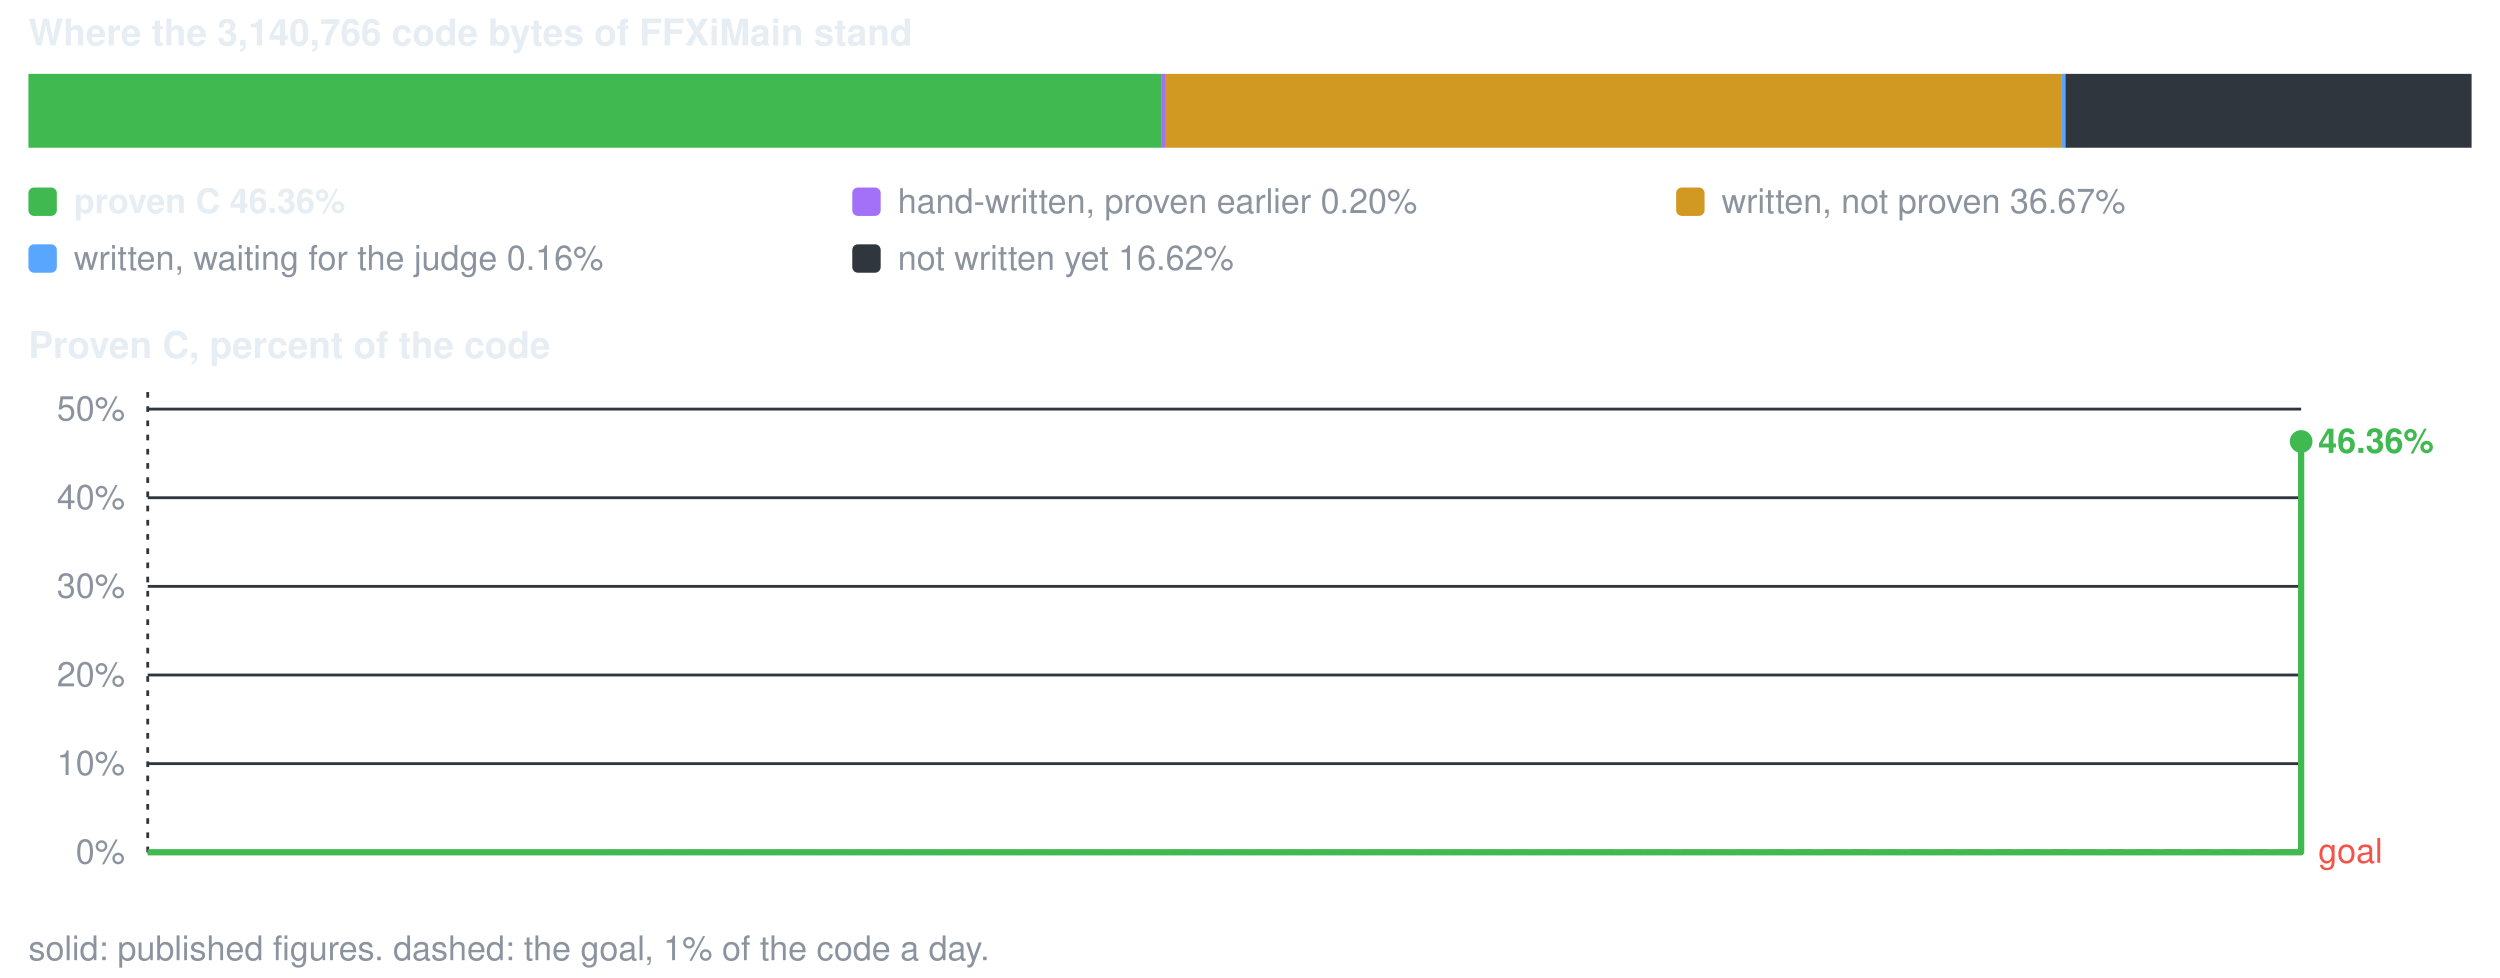
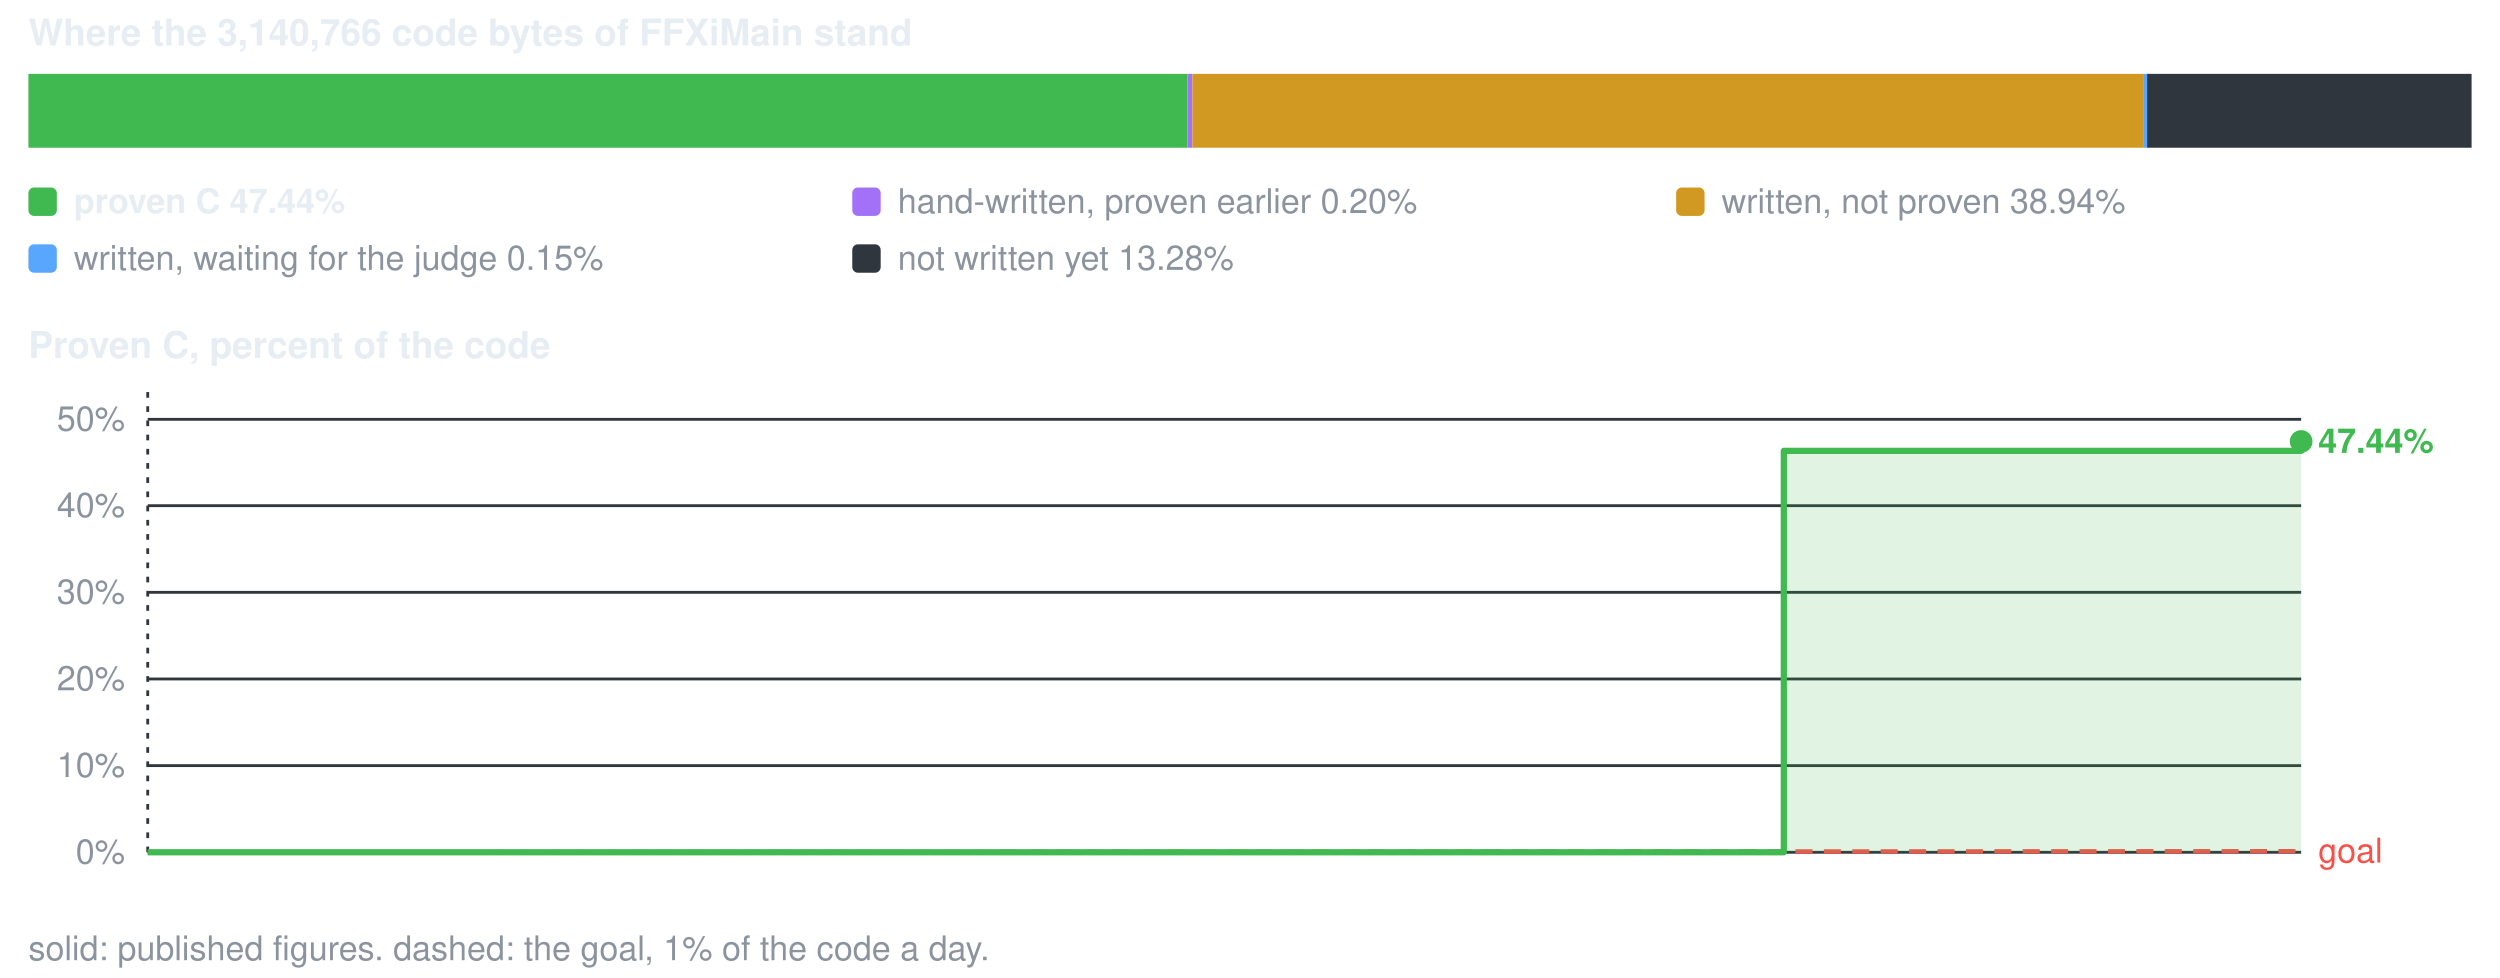
<svg xmlns="http://www.w3.org/2000/svg" viewBox="0 0 880 344" width="880" height="344" role="img" aria-label="conversion progress">
  <style>text{font-family:-apple-system,BlinkMacSystemFont,'Segoe UI',Helvetica,Arial,sans-serif;font-size:12px;fill:#8b949e}.s{fill:#e6edf3;font-weight:600}.b{font-size:13px}</style>
  <text x="10" y="16" class="s b">Where the 3,140,766 code bytes of FFXiMain stand</text>
-   <rect x="10.0" y="26" width="398.7" height="26" fill="#3fb950" />
-   <rect x="408.7" y="26" width="1.7" height="26" fill="#a371f7" />
-   <rect x="410.4" y="26" width="315.4" height="26" fill="#d29922" />
-   <rect x="725.8" y="26" width="1.5" height="26" fill="#58a6ff" />
-   <rect x="727.1" y="26" width="142.9" height="26" fill="#30363d" />
+   <rect x="10.0" y="26" width="408.0" height="26" fill="#3fb950" />
+   <rect x="418.0" y="26" width="1.7" height="26" fill="#a371f7" />
+   <rect x="419.7" y="26" width="334.9" height="26" fill="#d29922" />
+   <rect x="754.5" y="26" width="1.5" height="26" fill="#58a6ff" />
+   <rect x="755.8" y="26" width="114.2" height="26" fill="#30363d" />
  <rect x="10" y="66" width="10" height="10" rx="2" fill="#3fb950" />
-   <text x="26" y="75" class="s">proven C 46.36%</text>
+   <text x="26" y="75" class="s">proven C 47.44%</text>
  <rect x="300" y="66" width="10" height="10" rx="2" fill="#a371f7" />
  <text x="316" y="75">hand-written, proven earlier 0.20%</text>
  <rect x="590" y="66" width="10" height="10" rx="2" fill="#d29922" />
-   <text x="606" y="75">written, not proven 36.67%</text>
+   <text x="606" y="75">written, not proven 38.94%</text>
  <rect x="10" y="86" width="10" height="10" rx="2" fill="#58a6ff" />
-   <text x="26" y="95">written, waiting for the judge 0.16%</text>
+   <text x="26" y="95">written, waiting for the judge 0.15%</text>
  <rect x="300" y="86" width="10" height="10" rx="2" fill="#30363d" />
-   <text x="316" y="95">not written yet 16.62%</text>
+   <text x="316" y="95">not written yet 13.28%</text>
  <text x="10" y="126" class="s b">Proven C, percent of the code</text>
  <line x1="52" y1="300.0" x2="810" y2="300.0" stroke="#30363d" stroke-width="1" />
  <text x="44" y="304.0" text-anchor="end">0%</text>
-   <line x1="52" y1="268.8" x2="810" y2="268.8" stroke="#30363d" stroke-width="1" />
-   <text x="44" y="272.8" text-anchor="end">10%</text>
-   <line x1="52" y1="237.6" x2="810" y2="237.6" stroke="#30363d" stroke-width="1" />
-   <text x="44" y="241.6" text-anchor="end">20%</text>
-   <line x1="52" y1="206.4" x2="810" y2="206.4" stroke="#30363d" stroke-width="1" />
-   <text x="44" y="210.4" text-anchor="end">30%</text>
-   <line x1="52" y1="175.2" x2="810" y2="175.2" stroke="#30363d" stroke-width="1" />
-   <text x="44" y="179.2" text-anchor="end">40%</text>
-   <line x1="52" y1="144.0" x2="810" y2="144.0" stroke="#30363d" stroke-width="1" />
-   <text x="44" y="148.0" text-anchor="end">50%</text>
+   <line x1="52" y1="269.5" x2="810" y2="269.5" stroke="#30363d" stroke-width="1" />
+   <text x="44" y="273.5" text-anchor="end">10%</text>
+   <line x1="52" y1="239.0" x2="810" y2="239.0" stroke="#30363d" stroke-width="1" />
+   <text x="44" y="243.0" text-anchor="end">20%</text>
+   <line x1="52" y1="208.5" x2="810" y2="208.5" stroke="#30363d" stroke-width="1" />
+   <text x="44" y="212.5" text-anchor="end">30%</text>
+   <line x1="52" y1="178.0" x2="810" y2="178.0" stroke="#30363d" stroke-width="1" />
+   <text x="44" y="182.0" text-anchor="end">40%</text>
+   <line x1="52" y1="147.6" x2="810" y2="147.6" stroke="#30363d" stroke-width="1" />
+   <text x="44" y="151.6" text-anchor="end">50%</text>
  <line x1="52.0" y1="138" x2="52.0" y2="300" stroke="#30363d" stroke-width="1" stroke-dasharray="2 3" />
-   <line x1="52.0" y1="300.0" x2="810.0" y2="299.7" stroke="#f85149" stroke-width="1.5" stroke-dasharray="6 4" />
-   <text x="816.0" y="303.7" style="fill:#f85149">goal</text>
-   <path d="M52.0 300.0 H810.0 V155.4 V300.0 H52.0 Z" fill="#3fb950" fill-opacity="0.16" />
-   <path d="M52.0 300.0 H810.0 V155.4" fill="none" stroke="#3fb950" stroke-width="2.2" stroke-linejoin="round" />
+   <line x1="52.0" y1="300.0" x2="810.0" y2="299.6" stroke="#f85149" stroke-width="1.5" stroke-dasharray="6 4" />
+   <text x="816.0" y="303.6" style="fill:#f85149">goal</text>
+   <path d="M52.0 300.0 H627.9 V158.7 H810.0 V155.4 V300.0 H52.0 Z" fill="#3fb950" fill-opacity="0.16" />
+   <path d="M52.0 300.0 H627.9 V158.7 H810.0 V155.4" fill="none" stroke="#3fb950" stroke-width="2.2" stroke-linejoin="round" />
  <circle cx="810.0" cy="155.4" r="4" fill="#3fb950" />
-   <text x="816.0" y="159.4" class="s" style="fill:#3fb950">46.36%</text>
+   <text x="816.0" y="159.4" class="s" style="fill:#3fb950">47.44%</text>
  <text x="10" y="338">solid: published figures. dashed: the goal, 1% of the code a day.</text>
</svg>
